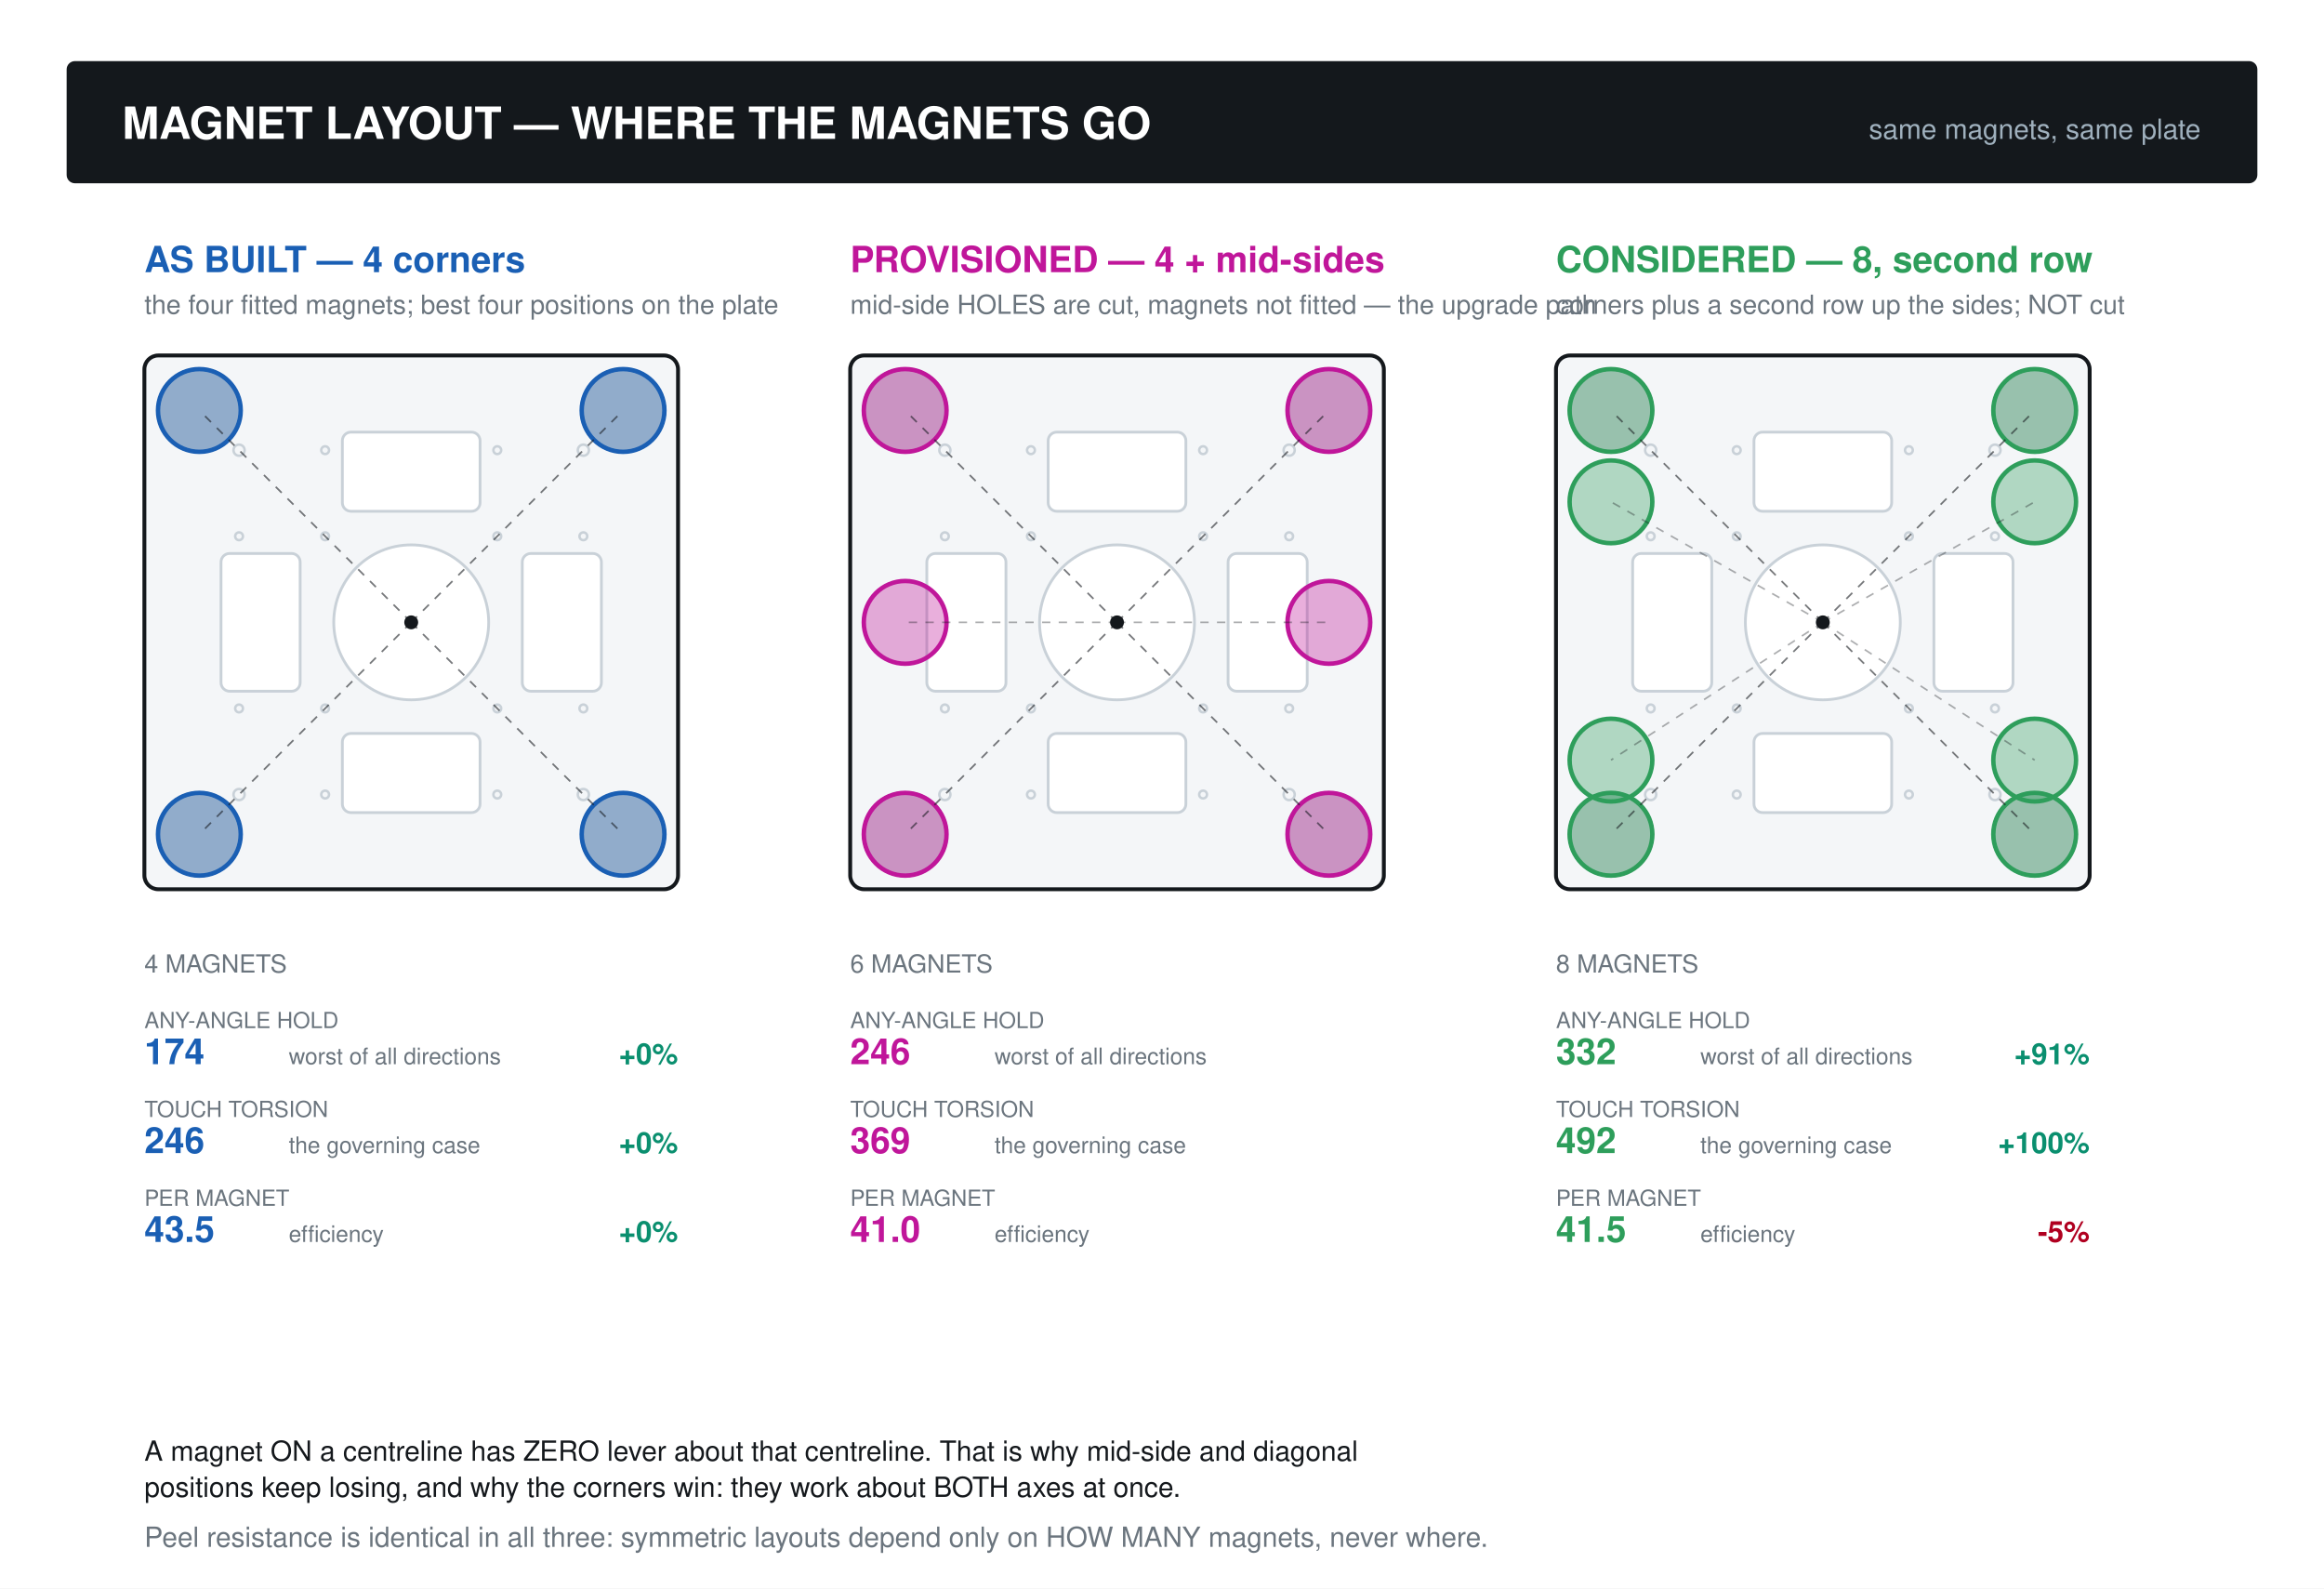
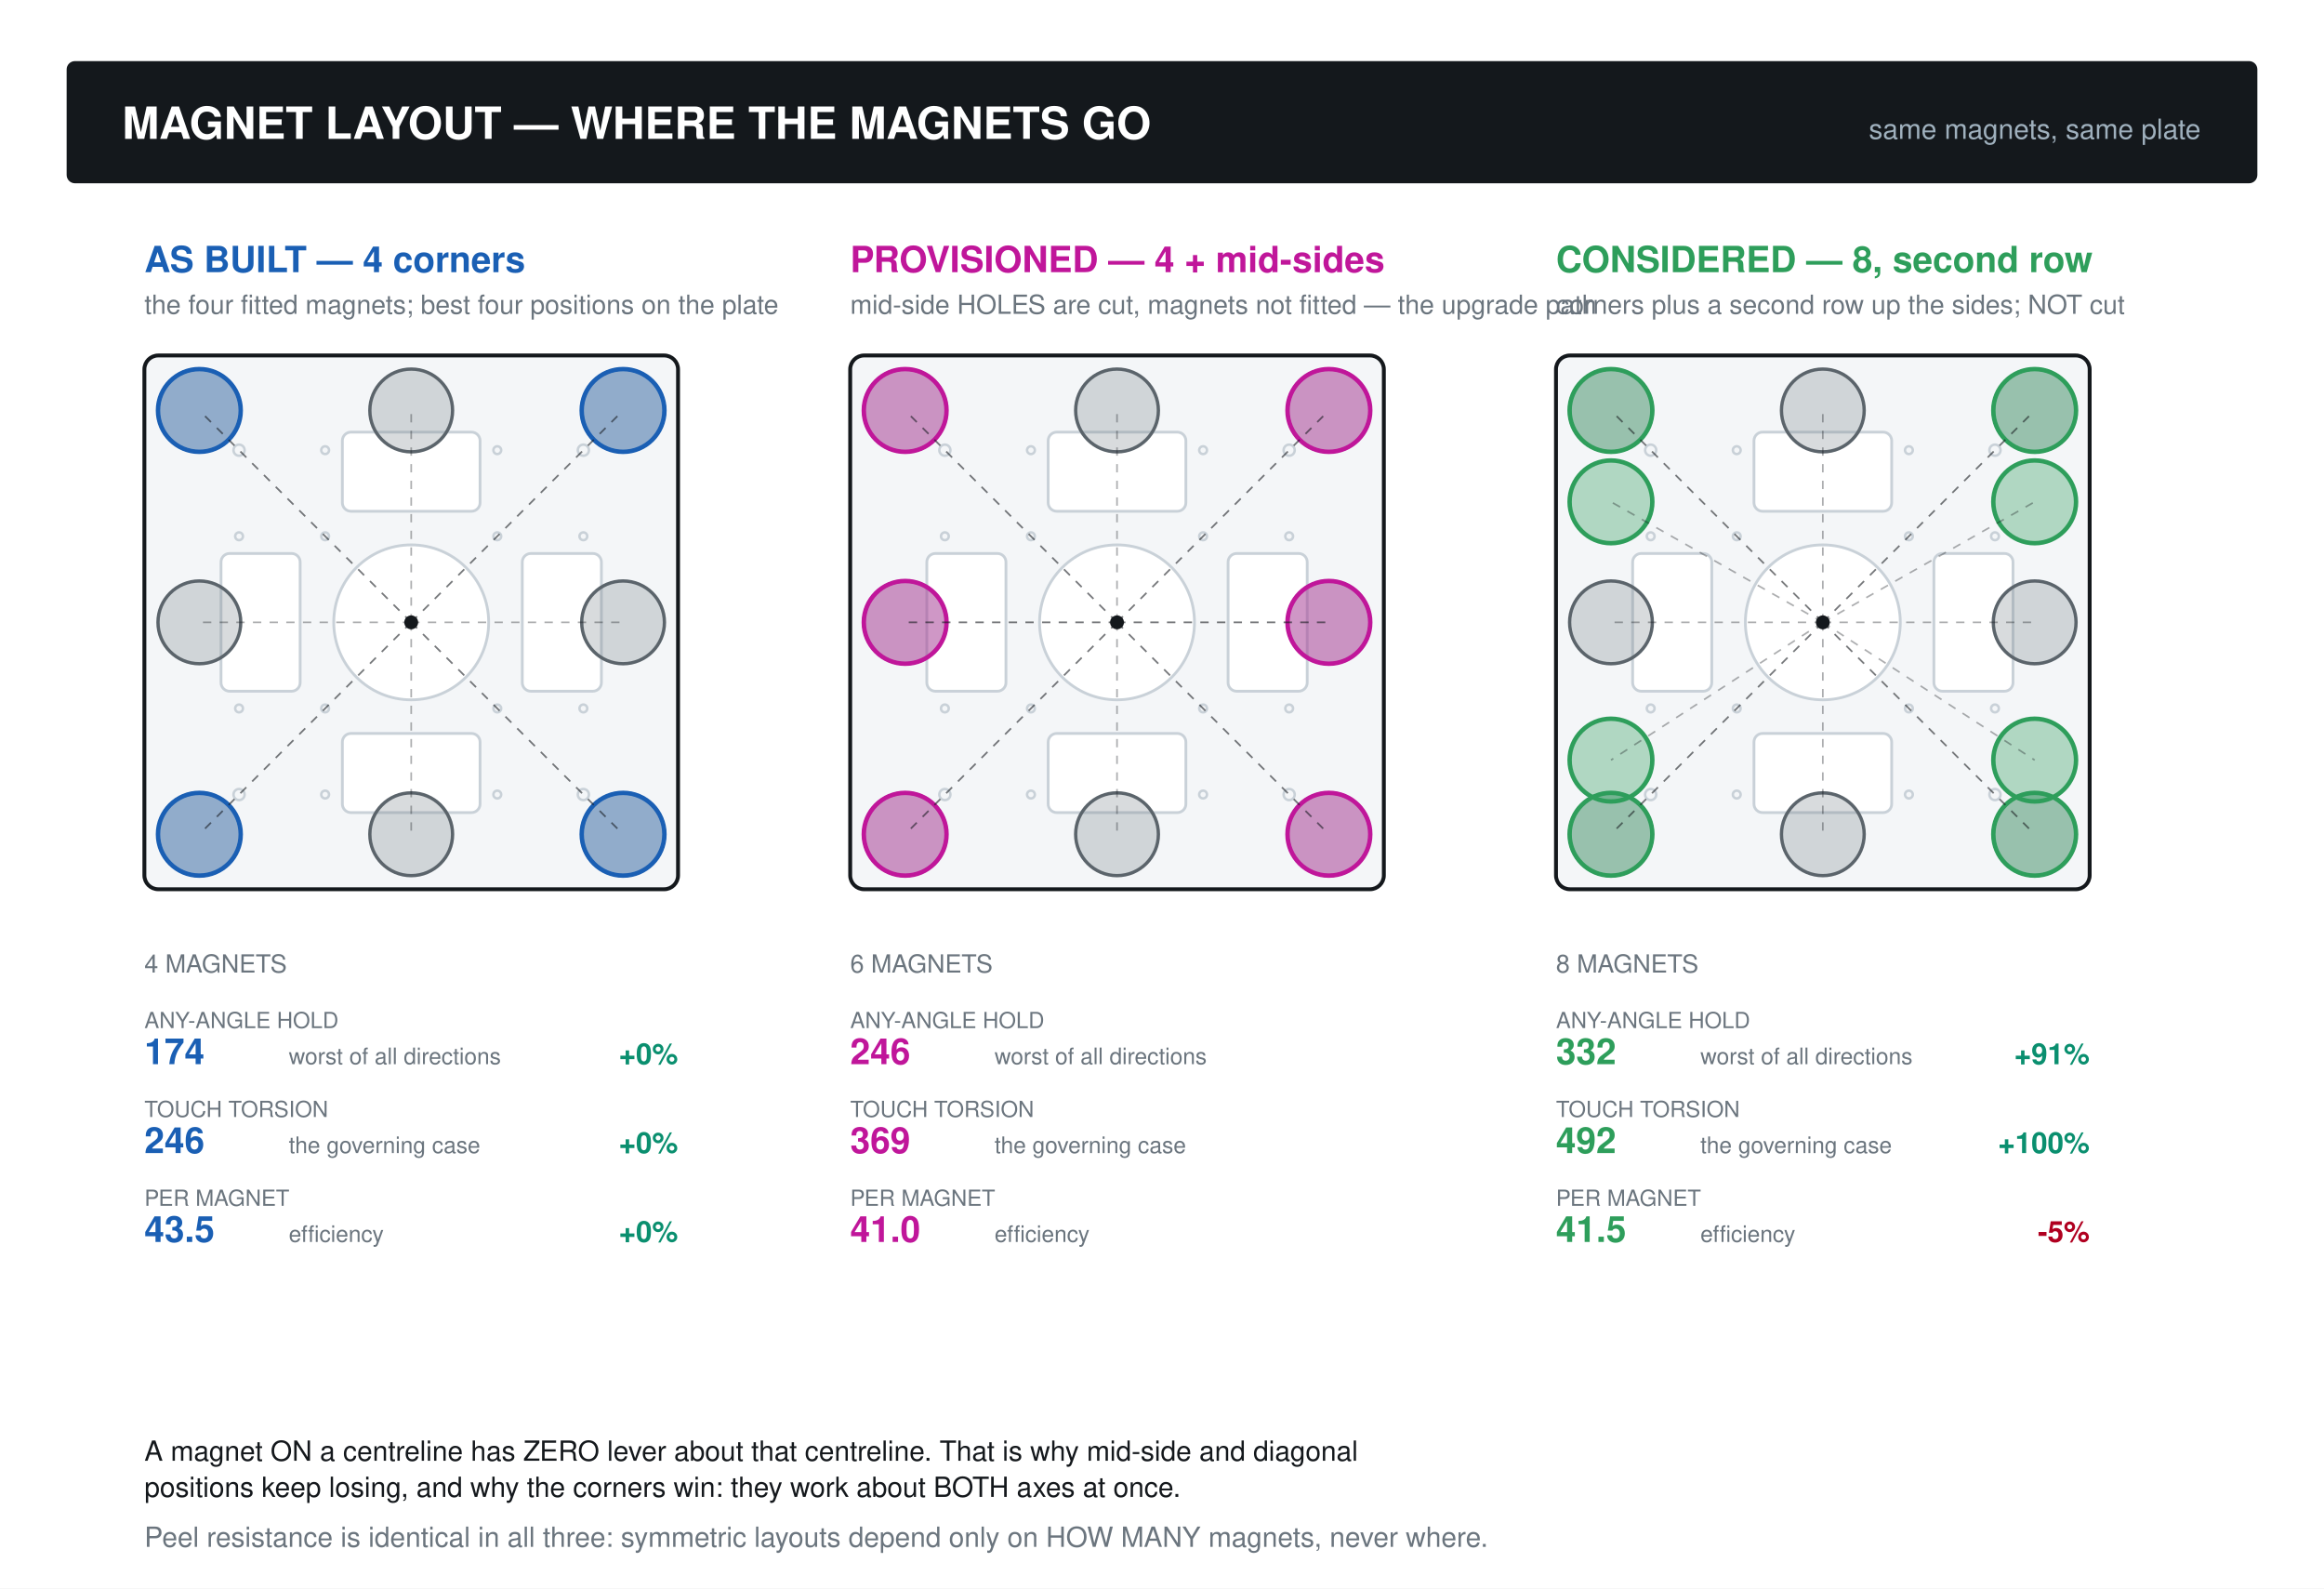
<svg xmlns="http://www.w3.org/2000/svg" width="837" height="572" viewBox="0 0 837 572">
  <rect width="837" height="572" fill="#ffffff" />
  <rect x="24" y="22" width="789" height="44" fill="#14181c" rx="3" />
  <text x="44.0" y="50.0" font-family="Helvetica,Arial,sans-serif" font-size="16" text-anchor="start" fill="#fff" font-weight="bold">MAGNET LAYOUT — WHERE THE MAGNETS GO</text>
  <text x="792.6" y="50.0" font-family="Helvetica,Arial,sans-serif" font-size="10" text-anchor="end" fill="#9fb0bd" font-weight="normal">same magnets, same plate</text>
  <text x="52.0" y="98.0" font-family="Helvetica,Arial,sans-serif" font-size="13" text-anchor="start" fill="#1a5fb4" font-weight="bold">AS BUILT — 4 corners</text>
  <text x="52.0" y="113.0" font-family="Helvetica,Arial,sans-serif" font-size="9.5" text-anchor="start" fill="#6b757e" font-weight="normal">the four fitted magnets; best four positions on the plate</text>
  <rect x="52.0" y="128.0" width="192.2" height="192.2" rx="5.0" fill="#f4f6f8" stroke="#14181c" stroke-width="1.4" />
  <circle cx="148.1" cy="224.1" r="27.9" fill="#fff" stroke="#c9d1d8" stroke-width="1" />
  <rect x="123.3" y="155.6" width="49.6" height="28.5" rx="3.1" fill="#fff" stroke="#c9d1d8" stroke-width="1" />
  <rect x="123.3" y="264.1" width="49.6" height="28.5" rx="3.1" fill="#fff" stroke="#c9d1d8" stroke-width="1" />
  <rect x="79.6" y="199.3" width="28.5" height="49.6" rx="3.1" fill="#fff" stroke="#c9d1d8" stroke-width="1" />
  <rect x="188.1" y="199.3" width="28.5" height="49.6" rx="3.1" fill="#fff" stroke="#c9d1d8" stroke-width="1" />
  <circle cx="117.1" cy="255.1" r="1.4" fill="none" stroke="#c9d1d8" stroke-width="0.9" />
  <circle cx="117.1" cy="193.1" r="1.4" fill="none" stroke="#c9d1d8" stroke-width="0.9" />
  <circle cx="179.1" cy="255.1" r="1.4" fill="none" stroke="#c9d1d8" stroke-width="0.9" />
  <circle cx="179.1" cy="193.1" r="1.4" fill="none" stroke="#c9d1d8" stroke-width="0.9" />
  <circle cx="86.1" cy="255.1" r="1.4" fill="none" stroke="#c9d1d8" stroke-width="0.9" />
  <circle cx="86.1" cy="193.1" r="1.4" fill="none" stroke="#c9d1d8" stroke-width="0.9" />
  <circle cx="210.1" cy="255.1" r="1.4" fill="none" stroke="#c9d1d8" stroke-width="0.9" />
  <circle cx="210.1" cy="193.1" r="1.4" fill="none" stroke="#c9d1d8" stroke-width="0.9" />
  <circle cx="117.1" cy="286.1" r="1.4" fill="none" stroke="#c9d1d8" stroke-width="0.9" />
  <circle cx="117.1" cy="162.1" r="1.4" fill="none" stroke="#c9d1d8" stroke-width="0.9" />
  <circle cx="179.1" cy="286.1" r="1.4" fill="none" stroke="#c9d1d8" stroke-width="0.9" />
  <circle cx="179.1" cy="162.1" r="1.4" fill="none" stroke="#c9d1d8" stroke-width="0.9" />
  <circle cx="86.1" cy="286.1" r="2.0" fill="none" stroke="#c9d1d8" stroke-width="0.9" />
  <circle cx="86.1" cy="162.1" r="2.0" fill="none" stroke="#c9d1d8" stroke-width="0.9" />
  <circle cx="210.1" cy="286.1" r="2.0" fill="none" stroke="#c9d1d8" stroke-width="0.9" />
  <circle cx="210.1" cy="162.1" r="2.0" fill="none" stroke="#c9d1d8" stroke-width="0.9" />
  <circle cx="71.8" cy="300.4" r="14.9" fill="#7d868d" fill-opacity="0.30" stroke="#5b646b" stroke-width="1.2" />
  <circle cx="71.8" cy="147.8" r="14.9" fill="#7d868d" fill-opacity="0.30" stroke="#5b646b" stroke-width="1.2" />
  <circle cx="224.4" cy="300.4" r="14.9" fill="#7d868d" fill-opacity="0.30" stroke="#5b646b" stroke-width="1.2" />
  <circle cx="224.4" cy="147.8" r="14.9" fill="#7d868d" fill-opacity="0.30" stroke="#5b646b" stroke-width="1.2" />
+   <circle cx="148.1" cy="300.4" r="14.9" fill="#7d868d" fill-opacity="0.30" stroke="#5b646b" stroke-width="1.2" />
+   <circle cx="148.1" cy="147.8" r="14.9" fill="#7d868d" fill-opacity="0.30" stroke="#5b646b" stroke-width="1.2" />
+   <circle cx="71.8" cy="224.1" r="14.9" fill="#7d868d" fill-opacity="0.30" stroke="#5b646b" stroke-width="1.2" />
+   <circle cx="224.4" cy="224.1" r="14.9" fill="#7d868d" fill-opacity="0.30" stroke="#5b646b" stroke-width="1.2" />
  <circle cx="71.8" cy="300.4" r="14.9" fill="#1a5fb4" fill-opacity="0.34" stroke="#1a5fb4" stroke-width="1.6" />
  <circle cx="224.4" cy="300.4" r="14.9" fill="#1a5fb4" fill-opacity="0.34" stroke="#1a5fb4" stroke-width="1.6" />
  <circle cx="71.8" cy="147.8" r="14.9" fill="#1a5fb4" fill-opacity="0.34" stroke="#1a5fb4" stroke-width="1.6" />
  <circle cx="224.4" cy="147.8" r="14.9" fill="#1a5fb4" fill-opacity="0.34" stroke="#1a5fb4" stroke-width="1.6" />
  <circle cx="148.1" cy="224.1" r="2.5" fill="#14181c" />
  <line x1="148.1" y1="224.1" x2="71.8" y2="300.4" stroke="#14181c" stroke-width="0.6" stroke-dasharray="3 3" opacity="0.35" />
  <line x1="148.1" y1="224.1" x2="71.8" y2="147.8" stroke="#14181c" stroke-width="0.6" stroke-dasharray="3 3" opacity="0.35" />
  <line x1="148.1" y1="224.1" x2="224.4" y2="300.4" stroke="#14181c" stroke-width="0.6" stroke-dasharray="3 3" opacity="0.35" />
  <line x1="148.1" y1="224.1" x2="224.4" y2="147.8" stroke="#14181c" stroke-width="0.6" stroke-dasharray="3 3" opacity="0.35" />
+   <line x1="148.1" y1="224.1" x2="148.1" y2="300.4" stroke="#14181c" stroke-width="0.6" stroke-dasharray="3 3" opacity="0.35" />
+   <line x1="148.1" y1="224.1" x2="148.1" y2="147.8" stroke="#14181c" stroke-width="0.6" stroke-dasharray="3 3" opacity="0.35" />
+   <line x1="148.1" y1="224.1" x2="71.8" y2="224.1" stroke="#14181c" stroke-width="0.6" stroke-dasharray="3 3" opacity="0.35" />
+   <line x1="148.1" y1="224.1" x2="224.4" y2="224.1" stroke="#14181c" stroke-width="0.6" stroke-dasharray="3 3" opacity="0.35" />
  <line x1="148.1" y1="224.1" x2="71.8" y2="300.4" stroke="#14181c" stroke-width="0.6" stroke-dasharray="3 3" opacity="0.35" />
  <line x1="148.1" y1="224.1" x2="224.4" y2="300.4" stroke="#14181c" stroke-width="0.6" stroke-dasharray="3 3" opacity="0.35" />
  <line x1="148.1" y1="224.1" x2="71.8" y2="147.8" stroke="#14181c" stroke-width="0.6" stroke-dasharray="3 3" opacity="0.35" />
  <line x1="148.1" y1="224.1" x2="224.4" y2="147.8" stroke="#14181c" stroke-width="0.6" stroke-dasharray="3 3" opacity="0.35" />
  <text x="52.0" y="350.2" font-family="Helvetica,Arial,sans-serif" font-size="9" text-anchor="start" fill="#6b757e" font-weight="normal">4 MAGNETS</text>
  <text x="52.0" y="370.2" font-family="Helvetica,Arial,sans-serif" font-size="8" text-anchor="start" fill="#6b757e" font-weight="normal">ANY-ANGLE HOLD</text>
  <text x="52.0" y="383.2" font-family="Helvetica,Arial,sans-serif" font-size="13" text-anchor="start" fill="#1a5fb4" font-weight="bold">174</text>
  <text x="104.0" y="383.2" font-family="Helvetica,Arial,sans-serif" font-size="8.2" text-anchor="start" fill="#6b757e" font-weight="normal">worst of all directions</text>
  <text x="244.2" y="383.2" font-family="Helvetica,Arial,sans-serif" font-size="10.5" text-anchor="end" fill="#0a8f6f" font-weight="bold">+0%</text>
  <text x="52.0" y="402.2" font-family="Helvetica,Arial,sans-serif" font-size="8" text-anchor="start" fill="#6b757e" font-weight="normal">TOUCH TORSION</text>
  <text x="52.0" y="415.2" font-family="Helvetica,Arial,sans-serif" font-size="13" text-anchor="start" fill="#1a5fb4" font-weight="bold">246</text>
  <text x="104.0" y="415.2" font-family="Helvetica,Arial,sans-serif" font-size="8.2" text-anchor="start" fill="#6b757e" font-weight="normal">the governing case</text>
  <text x="244.2" y="415.2" font-family="Helvetica,Arial,sans-serif" font-size="10.5" text-anchor="end" fill="#0a8f6f" font-weight="bold">+0%</text>
  <text x="52.0" y="434.2" font-family="Helvetica,Arial,sans-serif" font-size="8" text-anchor="start" fill="#6b757e" font-weight="normal">PER MAGNET</text>
  <text x="52.0" y="447.2" font-family="Helvetica,Arial,sans-serif" font-size="13" text-anchor="start" fill="#1a5fb4" font-weight="bold">43.5</text>
  <text x="104.0" y="447.2" font-family="Helvetica,Arial,sans-serif" font-size="8.2" text-anchor="start" fill="#6b757e" font-weight="normal">efficiency</text>
  <text x="244.2" y="447.2" font-family="Helvetica,Arial,sans-serif" font-size="10.5" text-anchor="end" fill="#0a8f6f" font-weight="bold">+0%</text>
  <text x="306.2" y="98.0" font-family="Helvetica,Arial,sans-serif" font-size="13" text-anchor="start" fill="#c0169a" font-weight="bold">PROVISIONED — 4 + mid-sides</text>
  <text x="306.2" y="113.0" font-family="Helvetica,Arial,sans-serif" font-size="9.5" text-anchor="start" fill="#6b757e" font-weight="normal">mid-side HOLES are cut, magnets not fitted — the upgrade path</text>
  <rect x="306.2" y="128.0" width="192.2" height="192.2" rx="5.0" fill="#f4f6f8" stroke="#14181c" stroke-width="1.4" />
  <circle cx="402.3" cy="224.1" r="27.9" fill="#fff" stroke="#c9d1d8" stroke-width="1" />
  <rect x="377.5" y="155.6" width="49.6" height="28.5" rx="3.1" fill="#fff" stroke="#c9d1d8" stroke-width="1" />
  <rect x="377.5" y="264.1" width="49.6" height="28.5" rx="3.1" fill="#fff" stroke="#c9d1d8" stroke-width="1" />
  <rect x="333.8" y="199.3" width="28.5" height="49.6" rx="3.1" fill="#fff" stroke="#c9d1d8" stroke-width="1" />
  <rect x="442.3" y="199.3" width="28.5" height="49.6" rx="3.1" fill="#fff" stroke="#c9d1d8" stroke-width="1" />
  <circle cx="371.3" cy="255.1" r="1.4" fill="none" stroke="#c9d1d8" stroke-width="0.9" />
  <circle cx="371.3" cy="193.1" r="1.4" fill="none" stroke="#c9d1d8" stroke-width="0.9" />
  <circle cx="433.3" cy="255.1" r="1.4" fill="none" stroke="#c9d1d8" stroke-width="0.9" />
  <circle cx="433.3" cy="193.1" r="1.4" fill="none" stroke="#c9d1d8" stroke-width="0.9" />
  <circle cx="340.3" cy="255.1" r="1.4" fill="none" stroke="#c9d1d8" stroke-width="0.9" />
  <circle cx="340.3" cy="193.1" r="1.4" fill="none" stroke="#c9d1d8" stroke-width="0.9" />
  <circle cx="464.3" cy="255.1" r="1.4" fill="none" stroke="#c9d1d8" stroke-width="0.9" />
  <circle cx="464.3" cy="193.1" r="1.4" fill="none" stroke="#c9d1d8" stroke-width="0.9" />
  <circle cx="371.3" cy="286.1" r="1.4" fill="none" stroke="#c9d1d8" stroke-width="0.9" />
  <circle cx="371.3" cy="162.1" r="1.4" fill="none" stroke="#c9d1d8" stroke-width="0.9" />
  <circle cx="433.3" cy="286.1" r="1.4" fill="none" stroke="#c9d1d8" stroke-width="0.9" />
  <circle cx="433.3" cy="162.1" r="1.4" fill="none" stroke="#c9d1d8" stroke-width="0.9" />
  <circle cx="340.3" cy="286.1" r="2.0" fill="none" stroke="#c9d1d8" stroke-width="0.9" />
  <circle cx="340.3" cy="162.1" r="2.0" fill="none" stroke="#c9d1d8" stroke-width="0.9" />
  <circle cx="464.3" cy="286.1" r="2.0" fill="none" stroke="#c9d1d8" stroke-width="0.9" />
  <circle cx="464.3" cy="162.1" r="2.0" fill="none" stroke="#c9d1d8" stroke-width="0.9" />
  <circle cx="326.0" cy="300.4" r="14.9" fill="#7d868d" fill-opacity="0.30" stroke="#5b646b" stroke-width="1.2" />
  <circle cx="326.0" cy="147.8" r="14.9" fill="#7d868d" fill-opacity="0.30" stroke="#5b646b" stroke-width="1.2" />
  <circle cx="478.6" cy="300.4" r="14.9" fill="#7d868d" fill-opacity="0.30" stroke="#5b646b" stroke-width="1.2" />
  <circle cx="478.6" cy="147.8" r="14.9" fill="#7d868d" fill-opacity="0.30" stroke="#5b646b" stroke-width="1.2" />
+   <circle cx="402.3" cy="300.4" r="14.9" fill="#7d868d" fill-opacity="0.30" stroke="#5b646b" stroke-width="1.2" />
+   <circle cx="402.3" cy="147.8" r="14.9" fill="#7d868d" fill-opacity="0.30" stroke="#5b646b" stroke-width="1.2" />
+   <circle cx="326.0" cy="224.1" r="14.9" fill="#7d868d" fill-opacity="0.30" stroke="#5b646b" stroke-width="1.2" />
+   <circle cx="478.6" cy="224.1" r="14.9" fill="#7d868d" fill-opacity="0.30" stroke="#5b646b" stroke-width="1.2" />
  <circle cx="326.0" cy="300.4" r="14.9" fill="#c0169a" fill-opacity="0.34" stroke="#c0169a" stroke-width="1.6" />
  <circle cx="478.6" cy="300.4" r="14.9" fill="#c0169a" fill-opacity="0.34" stroke="#c0169a" stroke-width="1.6" />
  <circle cx="326.0" cy="147.8" r="14.9" fill="#c0169a" fill-opacity="0.34" stroke="#c0169a" stroke-width="1.6" />
  <circle cx="478.6" cy="147.8" r="14.9" fill="#c0169a" fill-opacity="0.34" stroke="#c0169a" stroke-width="1.6" />
  <circle cx="326.0" cy="224.1" r="14.9" fill="#c0169a" fill-opacity="0.34" stroke="#c0169a" stroke-width="1.6" />
  <circle cx="478.6" cy="224.1" r="14.9" fill="#c0169a" fill-opacity="0.34" stroke="#c0169a" stroke-width="1.6" />
  <circle cx="402.3" cy="224.1" r="2.5" fill="#14181c" />
  <line x1="402.3" y1="224.1" x2="326.0" y2="300.4" stroke="#14181c" stroke-width="0.6" stroke-dasharray="3 3" opacity="0.35" />
  <line x1="402.3" y1="224.1" x2="326.0" y2="147.8" stroke="#14181c" stroke-width="0.6" stroke-dasharray="3 3" opacity="0.35" />
  <line x1="402.3" y1="224.1" x2="478.6" y2="300.4" stroke="#14181c" stroke-width="0.6" stroke-dasharray="3 3" opacity="0.35" />
  <line x1="402.3" y1="224.1" x2="478.6" y2="147.8" stroke="#14181c" stroke-width="0.6" stroke-dasharray="3 3" opacity="0.35" />
+   <line x1="402.3" y1="224.1" x2="402.3" y2="300.4" stroke="#14181c" stroke-width="0.6" stroke-dasharray="3 3" opacity="0.35" />
+   <line x1="402.3" y1="224.1" x2="402.3" y2="147.8" stroke="#14181c" stroke-width="0.6" stroke-dasharray="3 3" opacity="0.35" />
+   <line x1="402.3" y1="224.1" x2="326.0" y2="224.1" stroke="#14181c" stroke-width="0.6" stroke-dasharray="3 3" opacity="0.35" />
+   <line x1="402.3" y1="224.1" x2="478.6" y2="224.1" stroke="#14181c" stroke-width="0.6" stroke-dasharray="3 3" opacity="0.35" />
  <line x1="402.3" y1="224.1" x2="326.0" y2="300.4" stroke="#14181c" stroke-width="0.6" stroke-dasharray="3 3" opacity="0.35" />
  <line x1="402.3" y1="224.1" x2="478.6" y2="300.4" stroke="#14181c" stroke-width="0.6" stroke-dasharray="3 3" opacity="0.35" />
  <line x1="402.3" y1="224.1" x2="326.0" y2="147.8" stroke="#14181c" stroke-width="0.6" stroke-dasharray="3 3" opacity="0.35" />
  <line x1="402.3" y1="224.1" x2="478.6" y2="147.8" stroke="#14181c" stroke-width="0.6" stroke-dasharray="3 3" opacity="0.35" />
  <line x1="402.3" y1="224.1" x2="326.0" y2="224.1" stroke="#14181c" stroke-width="0.6" stroke-dasharray="3 3" opacity="0.35" />
  <line x1="402.3" y1="224.1" x2="478.6" y2="224.1" stroke="#14181c" stroke-width="0.6" stroke-dasharray="3 3" opacity="0.35" />
  <text x="306.2" y="350.2" font-family="Helvetica,Arial,sans-serif" font-size="9" text-anchor="start" fill="#6b757e" font-weight="normal">6 MAGNETS</text>
  <text x="306.2" y="370.2" font-family="Helvetica,Arial,sans-serif" font-size="8" text-anchor="start" fill="#6b757e" font-weight="normal">ANY-ANGLE HOLD</text>
  <text x="306.2" y="383.2" font-family="Helvetica,Arial,sans-serif" font-size="13" text-anchor="start" fill="#c0169a" font-weight="bold">246</text>
  <text x="358.2" y="383.2" font-family="Helvetica,Arial,sans-serif" font-size="8.2" text-anchor="start" fill="#6b757e" font-weight="normal">worst of all directions</text>
  <text x="306.2" y="402.2" font-family="Helvetica,Arial,sans-serif" font-size="8" text-anchor="start" fill="#6b757e" font-weight="normal">TOUCH TORSION</text>
  <text x="306.2" y="415.2" font-family="Helvetica,Arial,sans-serif" font-size="13" text-anchor="start" fill="#c0169a" font-weight="bold">369</text>
  <text x="358.2" y="415.2" font-family="Helvetica,Arial,sans-serif" font-size="8.2" text-anchor="start" fill="#6b757e" font-weight="normal">the governing case</text>
  <text x="306.2" y="434.2" font-family="Helvetica,Arial,sans-serif" font-size="8" text-anchor="start" fill="#6b757e" font-weight="normal">PER MAGNET</text>
  <text x="306.2" y="447.2" font-family="Helvetica,Arial,sans-serif" font-size="13" text-anchor="start" fill="#c0169a" font-weight="bold">41.0</text>
  <text x="358.2" y="447.2" font-family="Helvetica,Arial,sans-serif" font-size="8.2" text-anchor="start" fill="#6b757e" font-weight="normal">efficiency</text>
  <text x="560.4" y="98.0" font-family="Helvetica,Arial,sans-serif" font-size="13" text-anchor="start" fill="#2e9e5b" font-weight="bold">CONSIDERED — 8, second row</text>
  <text x="560.4" y="113.0" font-family="Helvetica,Arial,sans-serif" font-size="9.5" text-anchor="start" fill="#6b757e" font-weight="normal">corners plus a second row up the sides; NOT cut</text>
  <rect x="560.4" y="128.0" width="192.2" height="192.2" rx="5.0" fill="#f4f6f8" stroke="#14181c" stroke-width="1.4" />
  <circle cx="656.5" cy="224.1" r="27.9" fill="#fff" stroke="#c9d1d8" stroke-width="1" />
  <rect x="631.7" y="155.6" width="49.6" height="28.5" rx="3.1" fill="#fff" stroke="#c9d1d8" stroke-width="1" />
  <rect x="631.7" y="264.1" width="49.6" height="28.5" rx="3.1" fill="#fff" stroke="#c9d1d8" stroke-width="1" />
  <rect x="588.0" y="199.3" width="28.5" height="49.6" rx="3.1" fill="#fff" stroke="#c9d1d8" stroke-width="1" />
  <rect x="696.5" y="199.3" width="28.5" height="49.6" rx="3.1" fill="#fff" stroke="#c9d1d8" stroke-width="1" />
  <circle cx="625.5" cy="255.1" r="1.4" fill="none" stroke="#c9d1d8" stroke-width="0.9" />
  <circle cx="625.5" cy="193.1" r="1.4" fill="none" stroke="#c9d1d8" stroke-width="0.9" />
  <circle cx="687.5" cy="255.1" r="1.4" fill="none" stroke="#c9d1d8" stroke-width="0.9" />
  <circle cx="687.5" cy="193.1" r="1.4" fill="none" stroke="#c9d1d8" stroke-width="0.9" />
  <circle cx="594.5" cy="255.1" r="1.4" fill="none" stroke="#c9d1d8" stroke-width="0.9" />
  <circle cx="594.5" cy="193.1" r="1.4" fill="none" stroke="#c9d1d8" stroke-width="0.9" />
  <circle cx="718.5" cy="255.1" r="1.4" fill="none" stroke="#c9d1d8" stroke-width="0.9" />
  <circle cx="718.5" cy="193.1" r="1.4" fill="none" stroke="#c9d1d8" stroke-width="0.9" />
  <circle cx="625.5" cy="286.1" r="1.4" fill="none" stroke="#c9d1d8" stroke-width="0.9" />
  <circle cx="625.5" cy="162.1" r="1.4" fill="none" stroke="#c9d1d8" stroke-width="0.9" />
  <circle cx="687.5" cy="286.1" r="1.4" fill="none" stroke="#c9d1d8" stroke-width="0.9" />
  <circle cx="687.5" cy="162.1" r="1.4" fill="none" stroke="#c9d1d8" stroke-width="0.9" />
  <circle cx="594.5" cy="286.1" r="2.0" fill="none" stroke="#c9d1d8" stroke-width="0.9" />
  <circle cx="594.5" cy="162.1" r="2.0" fill="none" stroke="#c9d1d8" stroke-width="0.9" />
  <circle cx="718.5" cy="286.1" r="2.0" fill="none" stroke="#c9d1d8" stroke-width="0.9" />
  <circle cx="718.5" cy="162.1" r="2.0" fill="none" stroke="#c9d1d8" stroke-width="0.9" />
  <circle cx="580.2" cy="300.4" r="14.9" fill="#7d868d" fill-opacity="0.30" stroke="#5b646b" stroke-width="1.2" />
  <circle cx="580.2" cy="147.8" r="14.9" fill="#7d868d" fill-opacity="0.30" stroke="#5b646b" stroke-width="1.2" />
  <circle cx="732.8" cy="300.4" r="14.9" fill="#7d868d" fill-opacity="0.30" stroke="#5b646b" stroke-width="1.2" />
  <circle cx="732.8" cy="147.8" r="14.9" fill="#7d868d" fill-opacity="0.30" stroke="#5b646b" stroke-width="1.2" />
+   <circle cx="656.5" cy="300.4" r="14.9" fill="#7d868d" fill-opacity="0.30" stroke="#5b646b" stroke-width="1.2" />
+   <circle cx="656.5" cy="147.8" r="14.9" fill="#7d868d" fill-opacity="0.30" stroke="#5b646b" stroke-width="1.2" />
+   <circle cx="580.2" cy="224.1" r="14.9" fill="#7d868d" fill-opacity="0.30" stroke="#5b646b" stroke-width="1.2" />
+   <circle cx="732.8" cy="224.1" r="14.9" fill="#7d868d" fill-opacity="0.30" stroke="#5b646b" stroke-width="1.2" />
  <circle cx="580.2" cy="300.4" r="14.9" fill="#2e9e5b" fill-opacity="0.34" stroke="#2e9e5b" stroke-width="1.6" />
  <circle cx="732.8" cy="300.4" r="14.9" fill="#2e9e5b" fill-opacity="0.34" stroke="#2e9e5b" stroke-width="1.6" />
  <circle cx="580.2" cy="147.8" r="14.9" fill="#2e9e5b" fill-opacity="0.34" stroke="#2e9e5b" stroke-width="1.6" />
  <circle cx="732.8" cy="147.8" r="14.9" fill="#2e9e5b" fill-opacity="0.34" stroke="#2e9e5b" stroke-width="1.6" />
  <circle cx="580.2" cy="273.7" r="14.9" fill="#2e9e5b" fill-opacity="0.34" stroke="#2e9e5b" stroke-width="1.6" />
  <circle cx="732.8" cy="273.7" r="14.9" fill="#2e9e5b" fill-opacity="0.34" stroke="#2e9e5b" stroke-width="1.6" />
  <circle cx="580.2" cy="180.7" r="14.9" fill="#2e9e5b" fill-opacity="0.34" stroke="#2e9e5b" stroke-width="1.6" />
  <circle cx="732.8" cy="180.7" r="14.9" fill="#2e9e5b" fill-opacity="0.34" stroke="#2e9e5b" stroke-width="1.6" />
  <circle cx="656.5" cy="224.1" r="2.5" fill="#14181c" />
  <line x1="656.5" y1="224.1" x2="580.2" y2="300.4" stroke="#14181c" stroke-width="0.6" stroke-dasharray="3 3" opacity="0.35" />
  <line x1="656.5" y1="224.1" x2="580.2" y2="147.8" stroke="#14181c" stroke-width="0.6" stroke-dasharray="3 3" opacity="0.35" />
  <line x1="656.5" y1="224.1" x2="732.8" y2="300.4" stroke="#14181c" stroke-width="0.6" stroke-dasharray="3 3" opacity="0.35" />
  <line x1="656.5" y1="224.1" x2="732.8" y2="147.8" stroke="#14181c" stroke-width="0.6" stroke-dasharray="3 3" opacity="0.35" />
+   <line x1="656.5" y1="224.1" x2="656.5" y2="300.4" stroke="#14181c" stroke-width="0.6" stroke-dasharray="3 3" opacity="0.35" />
+   <line x1="656.5" y1="224.1" x2="656.5" y2="147.8" stroke="#14181c" stroke-width="0.6" stroke-dasharray="3 3" opacity="0.35" />
+   <line x1="656.5" y1="224.1" x2="580.2" y2="224.1" stroke="#14181c" stroke-width="0.6" stroke-dasharray="3 3" opacity="0.35" />
+   <line x1="656.5" y1="224.1" x2="732.8" y2="224.1" stroke="#14181c" stroke-width="0.6" stroke-dasharray="3 3" opacity="0.35" />
  <line x1="656.5" y1="224.1" x2="580.2" y2="300.4" stroke="#14181c" stroke-width="0.6" stroke-dasharray="3 3" opacity="0.35" />
  <line x1="656.5" y1="224.1" x2="732.8" y2="300.4" stroke="#14181c" stroke-width="0.6" stroke-dasharray="3 3" opacity="0.35" />
  <line x1="656.5" y1="224.1" x2="580.2" y2="147.8" stroke="#14181c" stroke-width="0.6" stroke-dasharray="3 3" opacity="0.35" />
  <line x1="656.5" y1="224.1" x2="732.8" y2="147.8" stroke="#14181c" stroke-width="0.6" stroke-dasharray="3 3" opacity="0.35" />
  <line x1="656.5" y1="224.1" x2="580.2" y2="273.7" stroke="#14181c" stroke-width="0.6" stroke-dasharray="3 3" opacity="0.35" />
  <line x1="656.5" y1="224.1" x2="732.8" y2="273.7" stroke="#14181c" stroke-width="0.6" stroke-dasharray="3 3" opacity="0.35" />
  <line x1="656.5" y1="224.1" x2="580.2" y2="180.7" stroke="#14181c" stroke-width="0.6" stroke-dasharray="3 3" opacity="0.35" />
  <line x1="656.5" y1="224.1" x2="732.8" y2="180.7" stroke="#14181c" stroke-width="0.6" stroke-dasharray="3 3" opacity="0.35" />
  <text x="560.4" y="350.2" font-family="Helvetica,Arial,sans-serif" font-size="9" text-anchor="start" fill="#6b757e" font-weight="normal">8 MAGNETS</text>
  <text x="560.4" y="370.2" font-family="Helvetica,Arial,sans-serif" font-size="8" text-anchor="start" fill="#6b757e" font-weight="normal">ANY-ANGLE HOLD</text>
  <text x="560.4" y="383.2" font-family="Helvetica,Arial,sans-serif" font-size="13" text-anchor="start" fill="#2e9e5b" font-weight="bold">332</text>
  <text x="612.4" y="383.2" font-family="Helvetica,Arial,sans-serif" font-size="8.2" text-anchor="start" fill="#6b757e" font-weight="normal">worst of all directions</text>
  <text x="752.6" y="383.2" font-family="Helvetica,Arial,sans-serif" font-size="10.5" text-anchor="end" fill="#0a8f6f" font-weight="bold">+91%</text>
  <text x="560.4" y="402.2" font-family="Helvetica,Arial,sans-serif" font-size="8" text-anchor="start" fill="#6b757e" font-weight="normal">TOUCH TORSION</text>
  <text x="560.4" y="415.2" font-family="Helvetica,Arial,sans-serif" font-size="13" text-anchor="start" fill="#2e9e5b" font-weight="bold">492</text>
  <text x="612.4" y="415.2" font-family="Helvetica,Arial,sans-serif" font-size="8.2" text-anchor="start" fill="#6b757e" font-weight="normal">the governing case</text>
  <text x="752.6" y="415.2" font-family="Helvetica,Arial,sans-serif" font-size="10.5" text-anchor="end" fill="#0a8f6f" font-weight="bold">+100%</text>
  <text x="560.4" y="434.2" font-family="Helvetica,Arial,sans-serif" font-size="8" text-anchor="start" fill="#6b757e" font-weight="normal">PER MAGNET</text>
  <text x="560.4" y="447.2" font-family="Helvetica,Arial,sans-serif" font-size="13" text-anchor="start" fill="#2e9e5b" font-weight="bold">41.5</text>
  <text x="612.4" y="447.2" font-family="Helvetica,Arial,sans-serif" font-size="8.2" text-anchor="start" fill="#6b757e" font-weight="normal">efficiency</text>
  <text x="752.6" y="447.2" font-family="Helvetica,Arial,sans-serif" font-size="10.5" text-anchor="end" fill="#b00020" font-weight="bold">-5%</text>
  <text x="52.0" y="526.0" font-family="Helvetica,Arial,sans-serif" font-size="10" text-anchor="start" fill="#14181c" font-weight="normal">A magnet ON a centreline has ZERO lever about that centreline. That is why mid-side and diagonal</text>
  <text x="52.0" y="539.0" font-family="Helvetica,Arial,sans-serif" font-size="10" text-anchor="start" fill="#14181c" font-weight="normal">positions keep losing, and why the corners win: they work about BOTH axes at once.</text>
  <text x="52.0" y="557.0" font-family="Helvetica,Arial,sans-serif" font-size="10" text-anchor="start" fill="#6b757e" font-weight="normal">Peel resistance is identical in all three: symmetric layouts depend only on HOW MANY magnets, never where.</text>
</svg>
